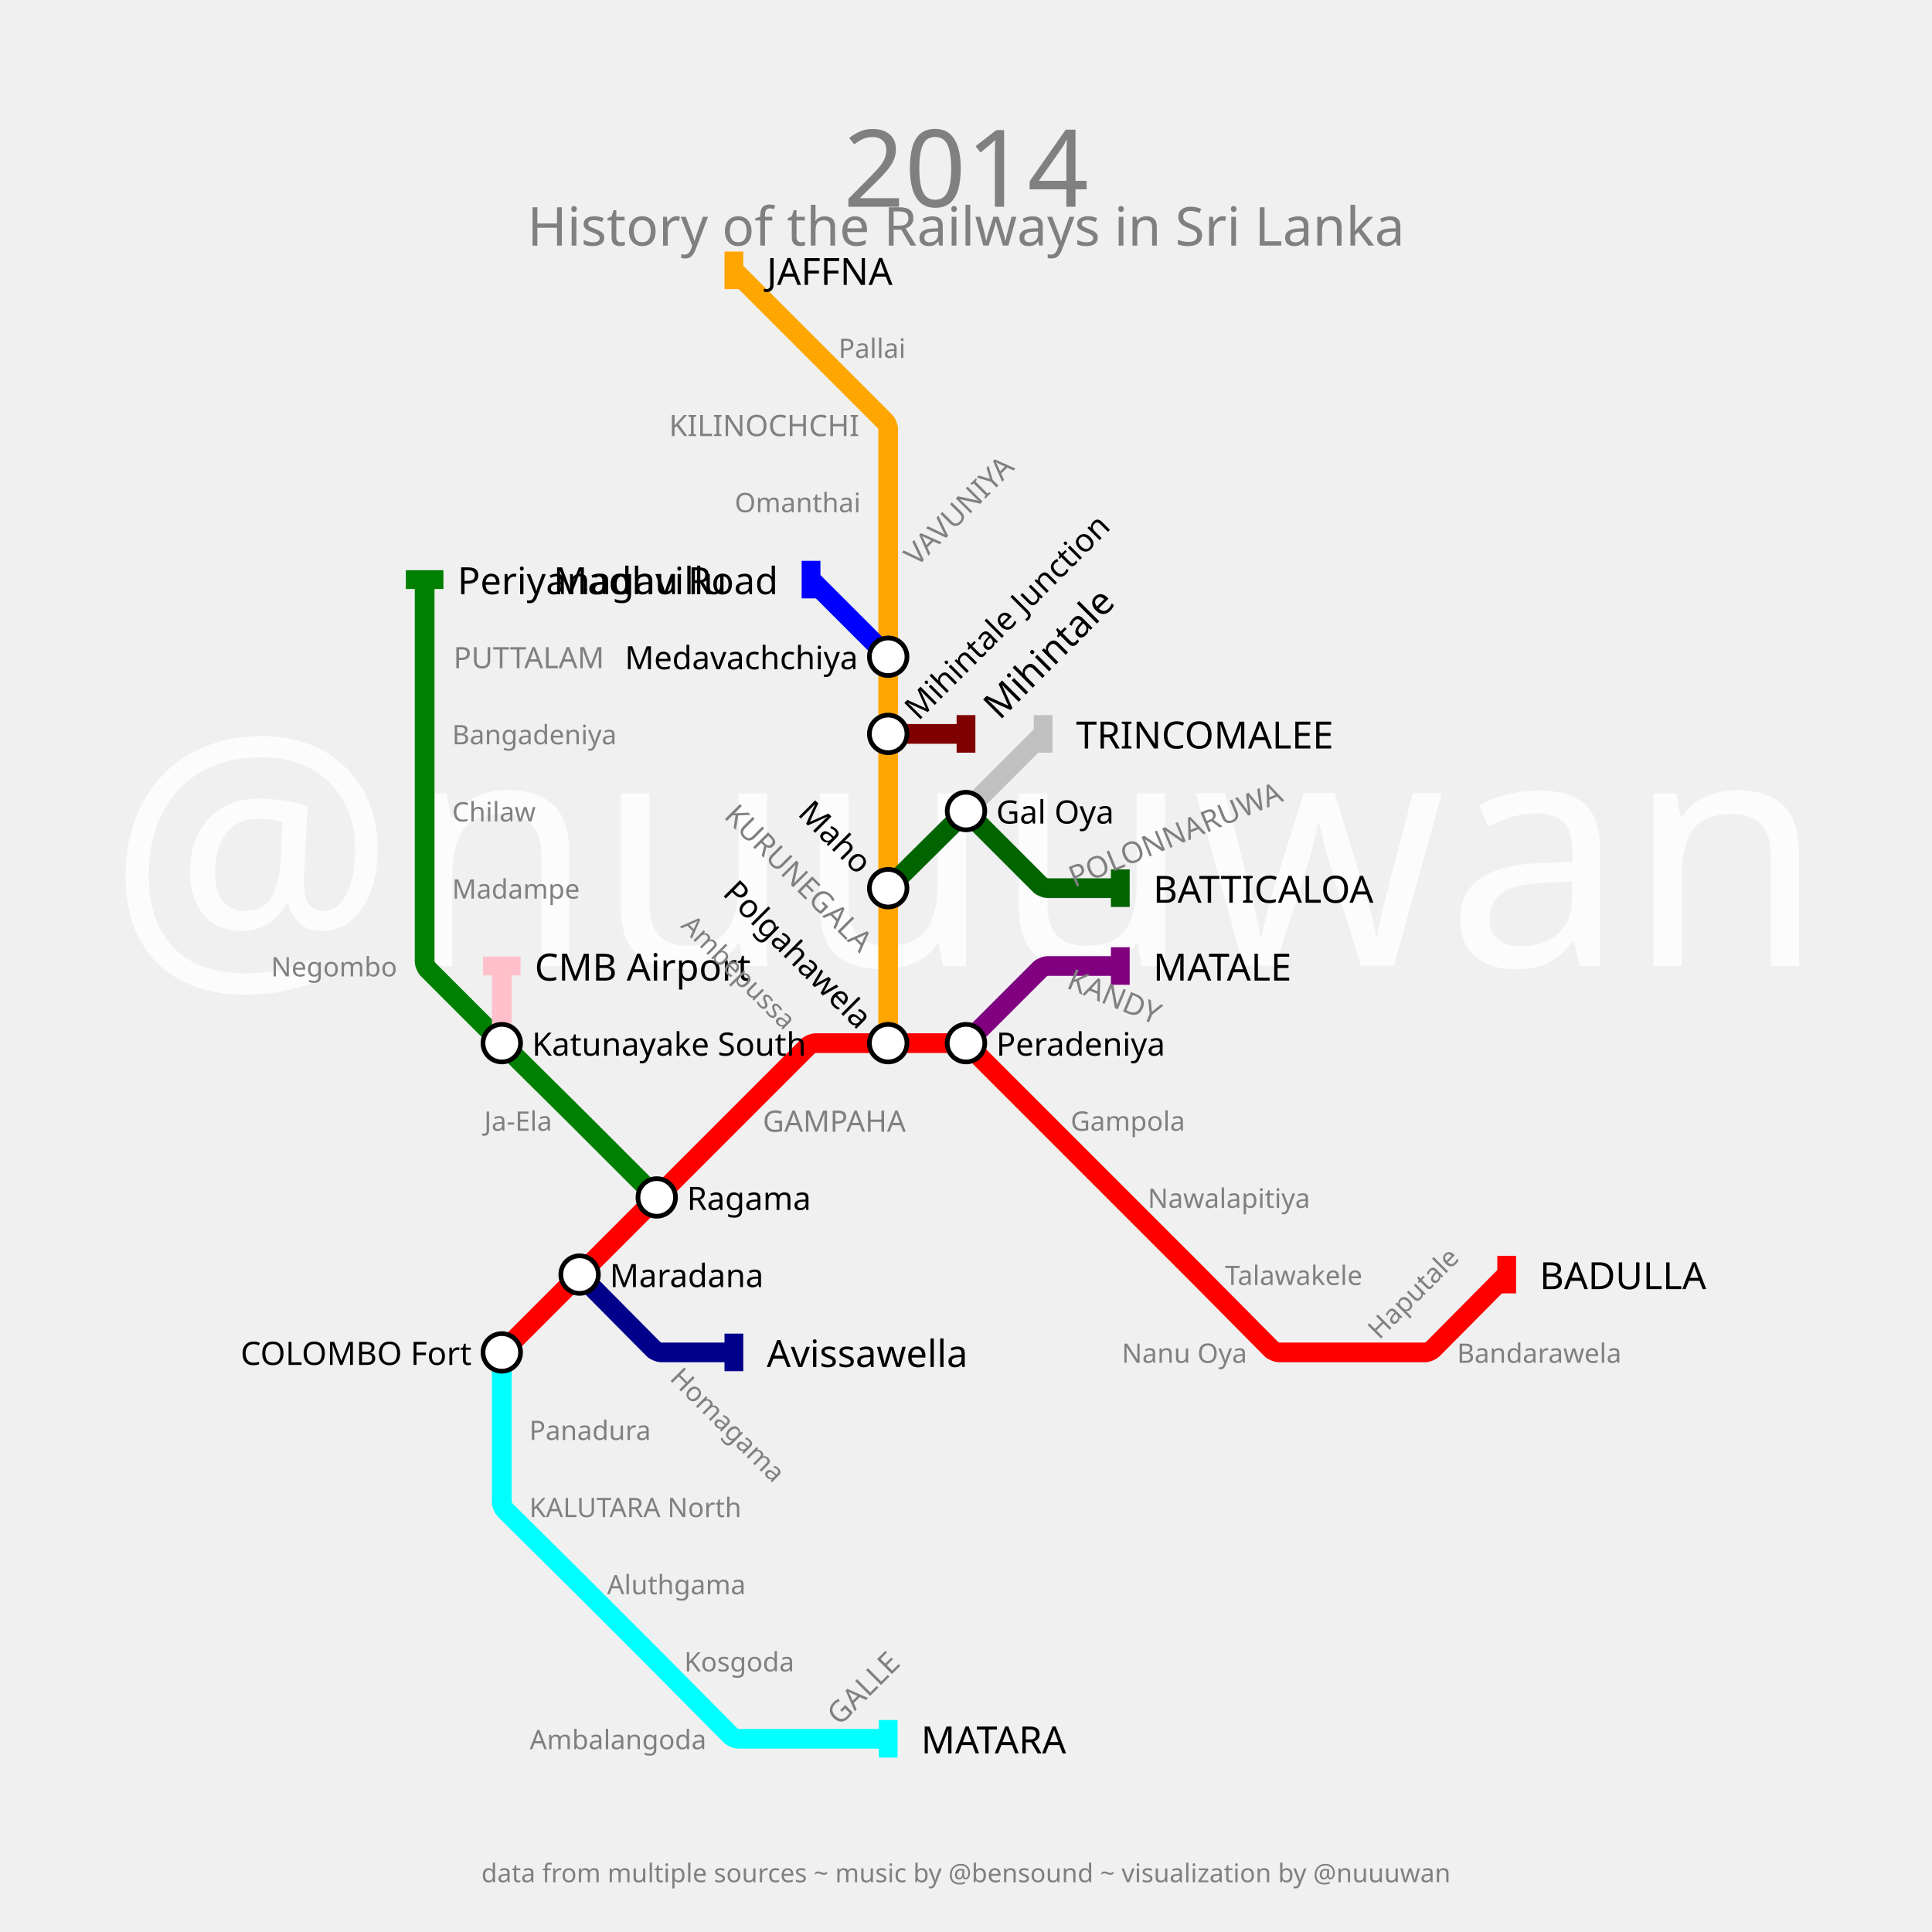
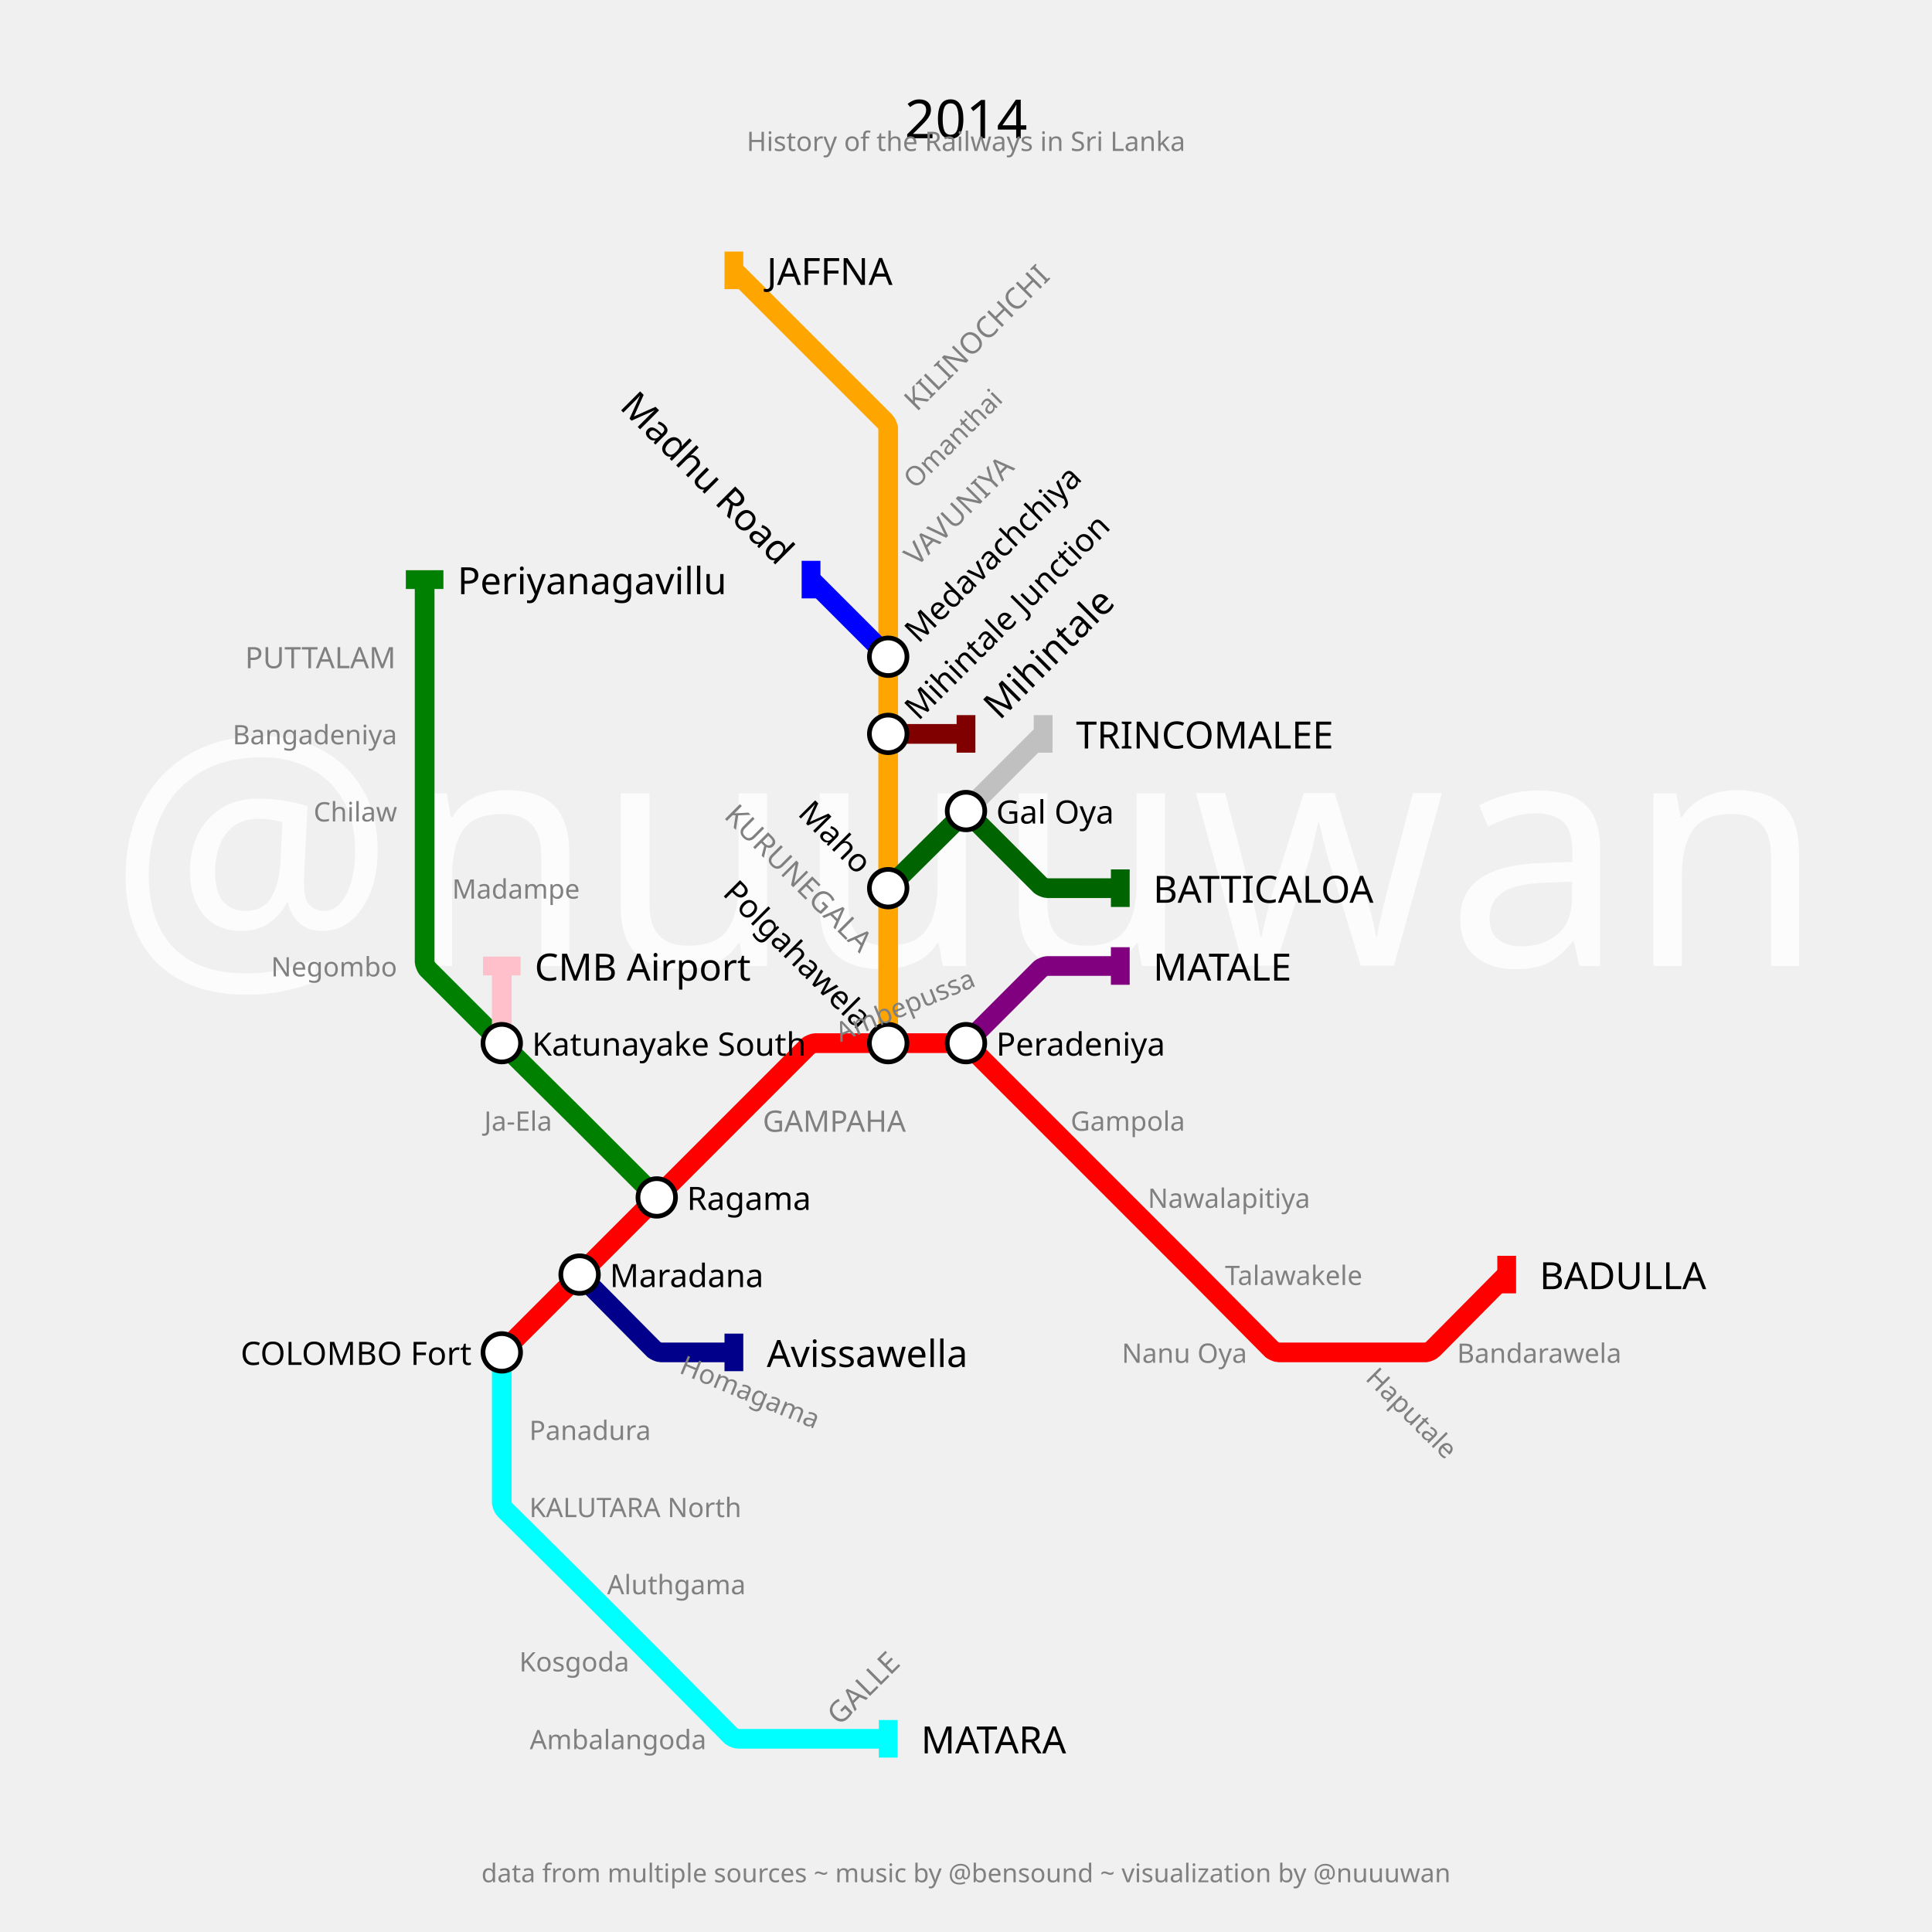
<svg xmlns="http://www.w3.org/2000/svg" width="2880" height="2880" padding="288">
  <text fill="#fcfcfc" stroke="none" font-size="480.0" font-family="p22" x="1440.0" y="1440.0" text-anchor="middle" dominant-baseline="center">@nuuuwan</text>
-   <text fill="gray" stroke="none" font-size="160" font-family="p22" x="1440.0" y="184.0" text-anchor="middle" dominant-baseline="hanging">2014</text>
-   <text fill="gray" stroke="none" font-size="80" font-family="p22" x="1440.0" y="304.0" text-anchor="middle" dominant-baseline="hanging">History of the Railways in Sri Lanka</text>
+   <text fill="black" stroke="none" font-size="80" font-family="p22" x="1440.0" y="144.0" text-anchor="middle" dominant-baseline="hanging">2014</text>
+   <text fill="gray" stroke="none" font-size="40" font-family="p22" x="1440.0" y="194.0" text-anchor="middle" dominant-baseline="hanging">History of the Railways in Sri Lanka</text>
  <text fill="gray" stroke="none" font-size="38.4" font-family="p22" x="1440.0" y="2776.0" text-anchor="middle" dominant-baseline="text-top">data from multiple sources ~ music by @bensound ~ visualization by @nuuuwan</text>
  <g>
    <path fill="none" stroke-width="29.4" stroke-opacity="1" d="M 748.0,2016.0 L 864.0,1900.0 L 979.0,1785.0 L 1094.0,1670.0 L 1204.934,1559.066 C 1206.289,1557.711 1212.833,1555.0 1214.75,1555.0 L 1324.0,1555.0 L 1434.2,1555.0 C 1436.133,1555.0 1442.734,1557.734 1444.101,1559.101 L 1555.0,1670.0 L 1670.0,1785.0 L 1779.25,1894.25 C 1781.167,1896.167 1788.817,1903.85 1790.725,1905.775 L 1895.917,2011.881 C 1897.278,2013.254 1903.867,2016.0 1905.8,2016.0 L 2016.0,2016.0 L 2125.25,2016.0 C 2127.167,2016.0 2133.699,2013.278 2135.048,2011.917 L 2246.0,1900.0" stroke="red" />
    <rect stroke="none" fill-opacity="1" x="2232" y="1872" width="28" height="56" fill="red" />
  </g>
  <g>
    <path fill="none" stroke-width="29.4" stroke-opacity="1" d="M 1440.0,1555.0 L 1550.934,1444.066 C 1552.289,1442.711 1558.833,1440.0 1560.75,1440.0 L 1670.0,1440.0" stroke="purple" />
    <rect stroke="none" fill-opacity="1" x="1656" y="1412" width="28" height="56" fill="purple" />
  </g>
  <g>
    <path fill="none" stroke-width="29.4" stroke-opacity="1" d="M 748.0,2016.0 L 748.0,2131.0 L 748.0,2240.25 C 748.0,2242.167 750.722,2248.699 752.083,2250.048 L 858.404,2355.452 C 860.269,2357.302 867.715,2364.715 869.572,2366.572 L 973.529,2470.529 C 975.352,2472.352 982.632,2479.663 984.448,2481.495 L 1089.952,2587.917 C 1091.301,2589.278 1097.833,2592.0 1099.75,2592.0 L 1209.0,2592.0 L 1324.0,2592.0" stroke="cyan" />
    <rect stroke="none" fill-opacity="1" x="1310" y="2564" width="28" height="56" fill="cyan" />
  </g>
  <g>
    <path fill="none" stroke-width="29.4" stroke-opacity="1" d="M 1324.0,1555.0 L 1324.0,1440.0 L 1324.0,1324.0 L 1324.0,1209.0 L 1324.0,1094.0 L 1324.0,979.0 L 1324.0,864.0 L 1324.0,748.0 L 1324.0,638.75 C 1324.0,636.833 1321.289,630.289 1319.934,628.934 L 1209.0,518.0 L 1094.0,403.0" stroke="orange" />
    <rect stroke="none" fill-opacity="1" x="1080" y="375" width="28" height="56" fill="orange" />
  </g>
  <g>
    <path fill="none" stroke-width="29.4" stroke-opacity="1" d="M 864.0,1900.0 L 974.952,2011.917 C 976.301,2013.278 982.833,2016.0 984.75,2016.0 L 1094.0,2016.0" stroke="darkblue" />
    <rect stroke="none" fill-opacity="1" x="1080" y="1988" width="28" height="56" fill="darkblue" />
  </g>
  <g>
    <path fill="none" stroke-width="29.4" stroke-opacity="1" d="M 979.0,1785.0 L 869.75,1675.75 C 867.833,1673.833 860.15,1666.183 858.225,1664.275 L 753.511,1560.464 C 751.674,1558.642 744.342,1551.342 742.512,1549.512 L 637.101,1444.101 C 635.734,1442.734 633.0,1436.133 633.0,1434.2 L 633.0,1324.0 L 633.0,1209.0 L 633.0,1094.0 L 633.0,979.0 L 633.0,864.0" stroke="green" />
    <rect stroke="none" fill-opacity="1" x="605" y="850" width="56" height="28" fill="green" />
  </g>
  <g>
    <path fill="none" stroke-width="29.4" stroke-opacity="1" d="M 1324.0,1324.0 L 1434.225,1214.725 C 1436.15,1212.817 1443.833,1212.833 1445.75,1214.75 L 1550.934,1319.934 C 1552.289,1321.289 1558.833,1324.0 1560.75,1324.0 L 1670.0,1324.0" stroke="darkgreen" />
    <rect stroke="none" fill-opacity="1" x="1656" y="1296" width="28" height="56" fill="darkgreen" />
  </g>
  <g>
    <path fill="none" stroke-width="29.4" stroke-opacity="1" d="M 1440.0,1209.0 L 1555.0,1094.0" stroke="silver" />
    <rect stroke="none" fill-opacity="1" x="1541" y="1066" width="28" height="56" fill="silver" />
  </g>
  <g>
    <path fill="none" stroke-width="29.4" stroke-opacity="1" d="M 748.0,1555.0 L 748.0,1440.0" stroke="pink" />
    <rect stroke="none" fill-opacity="1" x="720" y="1426" width="56" height="28" fill="pink" />
  </g>
  <g>
    <path fill="none" stroke-width="29.4" stroke-opacity="1" d="M 1324.0,1094.0 L 1440.0,1094.0" stroke="maroon" />
    <rect stroke="none" fill-opacity="1" x="1426" y="1066" width="28" height="56" fill="maroon" />
  </g>
  <g>
    <path fill="none" stroke-width="29.4" stroke-opacity="1" d="M 1324.0,979.0 L 1209.0,864.0" stroke="blue" />
    <rect stroke="none" fill-opacity="1" x="1195" y="836" width="28" height="56" fill="blue" />
  </g>
  <g>
    <text fill="black" stroke="none" font-size="56.0" font-family="p22" font-weight="100" text-anchor="start" dominant-baseline="central" x="2295.0" y="1900" transform="translate(2246,1900) rotate(0) translate(-2246,-1900)">BADULLA</text>
  </g>
  <g>
    <text fill="black" stroke="none" font-size="56.0" font-family="p22" font-weight="100" text-anchor="start" dominant-baseline="central" x="1719.0" y="1440" transform="translate(1670,1440) rotate(0) translate(-1670,-1440)">MATALE</text>
  </g>
  <g>
    <text fill="black" stroke="none" font-size="56.0" font-family="p22" font-weight="100" text-anchor="start" dominant-baseline="central" x="1373.0" y="2592" transform="translate(1324,2592) rotate(0) translate(-1324,-2592)">MATARA</text>
  </g>
  <g>
    <text fill="black" stroke="none" font-size="56.0" font-family="p22" font-weight="100" text-anchor="start" dominant-baseline="central" x="1143.0" y="403" transform="translate(1094,403) rotate(0) translate(-1094,-403)">JAFFNA</text>
  </g>
  <g>
    <text fill="black" stroke="none" font-size="56.0" font-family="p22" font-weight="100" text-anchor="start" dominant-baseline="central" x="1143.0" y="2016" transform="translate(1094,2016) rotate(0) translate(-1094,-2016)">Avissawella</text>
  </g>
  <g>
    <text fill="black" stroke="none" font-size="56.0" font-family="p22" font-weight="100" text-anchor="start" dominant-baseline="central" x="682.0" y="864" transform="translate(633,864) rotate(0) translate(-633,-864)">Periyanagavillu</text>
  </g>
  <g>
    <text fill="black" stroke="none" font-size="56.0" font-family="p22" font-weight="100" text-anchor="start" dominant-baseline="central" x="1719.0" y="1324" transform="translate(1670,1324) rotate(0) translate(-1670,-1324)">BATTICALOA</text>
  </g>
  <g>
    <text fill="black" stroke="none" font-size="56.0" font-family="p22" font-weight="100" text-anchor="start" dominant-baseline="central" x="1604.0" y="1094" transform="translate(1555,1094) rotate(0) translate(-1555,-1094)">TRINCOMALEE</text>
  </g>
  <g>
    <text fill="black" stroke="none" font-size="56.0" font-family="p22" font-weight="100" text-anchor="start" dominant-baseline="central" x="797.0" y="1440" transform="translate(748,1440) rotate(0) translate(-748,-1440)">CMB Airport</text>
  </g>
  <g>
    <text fill="black" stroke="none" font-size="56.0" font-family="p22" font-weight="100" text-anchor="start" dominant-baseline="central" x="1489.0" y="1094" transform="translate(1440,1094) rotate(-45) translate(-1440,-1094)">Mihintale</text>
  </g>
  <g>
-     <text fill="black" stroke="none" font-size="56.0" font-family="p22" font-weight="100" text-anchor="end" dominant-baseline="central" x="1160.0" y="864" transform="translate(1209,864) rotate(0) translate(-1209,-864)">Madhu Road</text>
+     <text fill="black" stroke="none" font-size="56.0" font-family="p22" font-weight="100" text-anchor="end" dominant-baseline="central" x="1160.0" y="864" transform="translate(1209,864) rotate(45) translate(-1209,-864)">Madhu Road</text>
  </g>
  <g>
    <circle r="28" fill="white" stroke="black" stroke-width="7.0" cx="748" cy="2016" />
    <text fill="black" stroke="none" font-size="48.0" font-family="p22" font-weight="100" text-anchor="end" dominant-baseline="central" x="703.0" y="2016" transform="translate(748,2016) rotate(0) translate(-748,-2016)">COLOMBO Fort</text>
  </g>
  <g>
    <circle r="28" fill="white" stroke="black" stroke-width="7.0" cx="864" cy="1900" />
    <text fill="black" stroke="none" font-size="48.0" font-family="p22" font-weight="100" text-anchor="start" dominant-baseline="central" x="909.0" y="1900" transform="translate(864,1900) rotate(0) translate(-864,-1900)">Maradana</text>
  </g>
  <g>
    <circle r="28" fill="white" stroke="black" stroke-width="7.0" cx="979" cy="1785" />
    <text fill="black" stroke="none" font-size="48.0" font-family="p22" font-weight="100" text-anchor="start" dominant-baseline="central" x="1024.0" y="1785" transform="translate(979,1785) rotate(0) translate(-979,-1785)">Ragama</text>
  </g>
  <g>
    <circle r="28" fill="white" stroke="black" stroke-width="7.0" cx="1324" cy="1555" />
    <text fill="black" stroke="none" font-size="48.0" font-family="p22" font-weight="100" text-anchor="end" dominant-baseline="central" x="1279.0" y="1555" transform="translate(1324,1555) rotate(45) translate(-1324,-1555)">Polgahawela</text>
  </g>
  <g>
    <circle r="28" fill="white" stroke="black" stroke-width="7.0" cx="1440" cy="1555" />
    <text fill="black" stroke="none" font-size="48.0" font-family="p22" font-weight="100" text-anchor="start" dominant-baseline="central" x="1485.0" y="1555" transform="translate(1440,1555) rotate(0) translate(-1440,-1555)">Peradeniya</text>
  </g>
  <g>
    <circle r="28" fill="white" stroke="black" stroke-width="7.0" cx="1324" cy="1324" />
    <text fill="black" stroke="none" font-size="48.0" font-family="p22" font-weight="100" text-anchor="end" dominant-baseline="central" x="1279.0" y="1324" transform="translate(1324,1324) rotate(45) translate(-1324,-1324)">Maho</text>
  </g>
  <g>
    <circle r="28" fill="white" stroke="black" stroke-width="7.0" cx="1324" cy="1094" />
    <text fill="black" stroke="none" font-size="48.0" font-family="p22" font-weight="100" text-anchor="start" dominant-baseline="central" x="1369.0" y="1094" transform="translate(1324,1094) rotate(-45) translate(-1324,-1094)">Mihintale Junction</text>
  </g>
  <g>
    <circle r="28" fill="white" stroke="black" stroke-width="7.0" cx="1324" cy="979" />
-     <text fill="black" stroke="none" font-size="48.0" font-family="p22" font-weight="100" text-anchor="end" dominant-baseline="central" x="1279.0" y="979" transform="translate(1324,979) rotate(0) translate(-1324,-979)">Medavachchiya</text>
+     <text fill="black" stroke="none" font-size="48.0" font-family="p22" font-weight="100" text-anchor="start" dominant-baseline="central" x="1369.0" y="979" transform="translate(1324,979) rotate(-45) translate(-1324,-979)">Medavachchiya</text>
  </g>
  <g>
    <circle r="28" fill="white" stroke="black" stroke-width="7.0" cx="748" cy="1555" />
    <text fill="black" stroke="none" font-size="48.0" font-family="p22" font-weight="100" text-anchor="start" dominant-baseline="central" x="793.0" y="1555" transform="translate(748,1555) rotate(0) translate(-748,-1555)">Katunayake South</text>
  </g>
  <g>
    <circle r="28" fill="white" stroke="black" stroke-width="7.0" cx="1440" cy="1209" />
    <text fill="black" stroke="none" font-size="48.0" font-family="p22" font-weight="100" text-anchor="start" dominant-baseline="central" x="1485.0" y="1209" transform="translate(1440,1209) rotate(0) translate(-1440,-1209)">Gal Oya</text>
  </g>
  <g>
    <text fill="gray" stroke="none" font-size="44.0" font-family="p22" font-weight="100" text-anchor="start" dominant-baseline="central" x="1137.0" y="1670" transform="translate(1094,1670) rotate(0) translate(-1094,-1670)">GAMPAHA</text>
  </g>
-   <g>
-     <text fill="gray" stroke="none" font-size="44.0" font-family="p22" font-weight="100" text-anchor="start" dominant-baseline="central" x="1598.0" y="1440" transform="translate(1555,1440) rotate(-337.5) translate(-1555,-1440)">KANDY</text>
-   </g>
+   <g />
  <g>
    <text fill="gray" stroke="none" font-size="44.0" font-family="p22" font-weight="100" text-anchor="start" dominant-baseline="central" x="1252.0" y="2592" transform="translate(1209,2592) rotate(-45) translate(-1209,-2592)">GALLE</text>
  </g>
  <g>
    <text fill="gray" stroke="none" font-size="44.0" font-family="p22" font-weight="100" text-anchor="end" dominant-baseline="central" x="1281.0" y="1440" transform="translate(1324,1440) rotate(45) translate(-1324,-1440)">KURUNEGALA</text>
  </g>
  <g />
  <g>
    <text fill="gray" stroke="none" font-size="44.0" font-family="p22" font-weight="100" text-anchor="start" dominant-baseline="central" x="1367.0" y="864" transform="translate(1324,864) rotate(-45) translate(-1324,-864)">VAVUNIYA</text>
  </g>
  <g>
-     <text fill="gray" stroke="none" font-size="44.0" font-family="p22" font-weight="100" text-anchor="end" dominant-baseline="central" x="1281.0" y="633" transform="translate(1324,633) rotate(0) translate(-1324,-633)">KILINOCHCHI</text>
-   </g>
-   <g>
-     <text fill="gray" stroke="none" font-size="44.0" font-family="p22" font-weight="100" text-anchor="start" dominant-baseline="central" x="676.0" y="979" transform="translate(633,979) rotate(0) translate(-633,-979)">PUTTALAM</text>
-   </g>
-   <g>
-     <text fill="gray" stroke="none" font-size="44.0" font-family="p22" font-weight="100" text-anchor="start" dominant-baseline="central" x="1598.0" y="1324" transform="translate(1555,1324) rotate(-22.5) translate(-1555,-1324)">POLONNARUWA</text>
-   </g>
-   <g>
-     <text fill="gray" stroke="none" font-size="40" font-family="p22" font-weight="100" text-anchor="end" dominant-baseline="central" x="1168.0" y="1555" transform="translate(1209,1555) rotate(45) translate(-1209,-1555)">Ambepussa</text>
+     <text fill="gray" stroke="none" font-size="44.0" font-family="p22" font-weight="100" text-anchor="start" dominant-baseline="central" x="1367.0" y="633" transform="translate(1324,633) rotate(-45) translate(-1324,-633)">KILINOCHCHI</text>
+   </g>
+   <g>
+     <text fill="gray" stroke="none" font-size="44.0" font-family="p22" font-weight="100" text-anchor="end" dominant-baseline="central" x="590.0" y="979" transform="translate(633,979) rotate(0) translate(-633,-979)">PUTTALAM</text>
+   </g>
+   <g />
+   <g>
+     <text fill="gray" stroke="none" font-size="40" font-family="p22" font-weight="100" text-anchor="start" dominant-baseline="central" x="1250.0" y="1555" transform="translate(1209,1555) rotate(-22.5) translate(-1209,-1555)">Ambepussa</text>
  </g>
  <g>
    <text fill="gray" stroke="none" font-size="40" font-family="p22" font-weight="100" text-anchor="start" dominant-baseline="central" x="1596.0" y="1670" transform="translate(1555,1670) rotate(0) translate(-1555,-1670)">Gampola</text>
  </g>
  <g>
    <text fill="gray" stroke="none" font-size="40" font-family="p22" font-weight="100" text-anchor="start" dominant-baseline="central" x="1711.0" y="1785" transform="translate(1670,1785) rotate(0) translate(-1670,-1785)">Nawalapitiya</text>
  </g>
  <g>
    <text fill="gray" stroke="none" font-size="40" font-family="p22" font-weight="100" text-anchor="start" dominant-baseline="central" x="1826.0" y="1900" transform="translate(1785,1900) rotate(0) translate(-1785,-1900)">Talawakele</text>
  </g>
  <g>
    <text fill="gray" stroke="none" font-size="40" font-family="p22" font-weight="100" text-anchor="end" dominant-baseline="central" x="1859.0" y="2016" transform="translate(1900,2016) rotate(0) translate(-1900,-2016)">Nanu Oya</text>
  </g>
  <g>
-     <text fill="gray" stroke="none" font-size="40" font-family="p22" font-weight="100" text-anchor="start" dominant-baseline="central" x="2057.0" y="2016" transform="translate(2016,2016) rotate(-45) translate(-2016,-2016)">Haputale</text>
+     <text fill="gray" stroke="none" font-size="40" font-family="p22" font-weight="100" text-anchor="start" dominant-baseline="central" x="2057.0" y="2016" transform="translate(2016,2016) rotate(-315) translate(-2016,-2016)">Haputale</text>
  </g>
  <g>
    <text fill="gray" stroke="none" font-size="40" font-family="p22" font-weight="100" text-anchor="start" dominant-baseline="central" x="2172.0" y="2016" transform="translate(2131,2016) rotate(0) translate(-2131,-2016)">Bandarawela</text>
  </g>
  <g>
    <text fill="gray" stroke="none" font-size="40" font-family="p22" font-weight="100" text-anchor="start" dominant-baseline="central" x="789.0" y="2131" transform="translate(748,2131) rotate(0) translate(-748,-2131)">Panadura</text>
  </g>
  <g>
    <text fill="gray" stroke="none" font-size="40" font-family="p22" font-weight="100" text-anchor="start" dominant-baseline="central" x="789.0" y="2246" transform="translate(748,2246) rotate(0) translate(-748,-2246)">KALUTARA North</text>
  </g>
  <g>
    <text fill="gray" stroke="none" font-size="40" font-family="p22" font-weight="100" text-anchor="start" dominant-baseline="central" x="905.0" y="2361" transform="translate(864,2361) rotate(0) translate(-864,-2361)">Aluthgama</text>
  </g>
  <g>
-     <text fill="gray" stroke="none" font-size="40" font-family="p22" font-weight="100" text-anchor="start" dominant-baseline="central" x="1020.0" y="2476" transform="translate(979,2476) rotate(0) translate(-979,-2476)">Kosgoda</text>
+     <text fill="gray" stroke="none" font-size="40" font-family="p22" font-weight="100" text-anchor="end" dominant-baseline="central" x="938.0" y="2476" transform="translate(979,2476) rotate(0) translate(-979,-2476)">Kosgoda</text>
  </g>
  <g>
    <text fill="gray" stroke="none" font-size="40" font-family="p22" font-weight="100" text-anchor="end" dominant-baseline="central" x="1053.0" y="2592" transform="translate(1094,2592) rotate(0) translate(-1094,-2592)">Ambalangoda</text>
  </g>
  <g>
-     <text fill="gray" stroke="none" font-size="40" font-family="p22" font-weight="100" text-anchor="end" dominant-baseline="central" x="1283.0" y="748" transform="translate(1324,748) rotate(0) translate(-1324,-748)">Omanthai</text>
-   </g>
-   <g>
-     <text fill="gray" stroke="none" font-size="40" font-family="p22" font-weight="100" text-anchor="start" dominant-baseline="central" x="1250.0" y="518" transform="translate(1209,518) rotate(0) translate(-1209,-518)">Pallai</text>
-   </g>
-   <g>
-     <text fill="gray" stroke="none" font-size="40" font-family="p22" font-weight="100" text-anchor="start" dominant-baseline="central" x="1020.0" y="2016" transform="translate(979,2016) rotate(-315) translate(-979,-2016)">Homagama</text>
+     <text fill="gray" stroke="none" font-size="40" font-family="p22" font-weight="100" text-anchor="start" dominant-baseline="central" x="1365.0" y="748" transform="translate(1324,748) rotate(-45) translate(-1324,-748)">Omanthai</text>
+   </g>
+   <g />
+   <g>
+     <text fill="gray" stroke="none" font-size="40" font-family="p22" font-weight="100" text-anchor="start" dominant-baseline="central" x="1020.0" y="2016" transform="translate(979,2016) rotate(-337.5) translate(-979,-2016)">Homagama</text>
  </g>
  <g>
    <text fill="gray" stroke="none" font-size="40" font-family="p22" font-weight="100" text-anchor="end" dominant-baseline="central" x="823.0" y="1670" transform="translate(864,1670) rotate(0) translate(-864,-1670)">Ja-Ela</text>
  </g>
  <g>
    <text fill="gray" stroke="none" font-size="40" font-family="p22" font-weight="100" text-anchor="end" dominant-baseline="central" x="592.0" y="1440" transform="translate(633,1440) rotate(0) translate(-633,-1440)">Negombo</text>
  </g>
  <g>
    <text fill="gray" stroke="none" font-size="40" font-family="p22" font-weight="100" text-anchor="start" dominant-baseline="central" x="674.0" y="1324" transform="translate(633,1324) rotate(0) translate(-633,-1324)">Madampe</text>
  </g>
  <g>
-     <text fill="gray" stroke="none" font-size="40" font-family="p22" font-weight="100" text-anchor="start" dominant-baseline="central" x="674.0" y="1209" transform="translate(633,1209) rotate(0) translate(-633,-1209)">Chilaw</text>
-   </g>
-   <g>
-     <text fill="gray" stroke="none" font-size="40" font-family="p22" font-weight="100" text-anchor="start" dominant-baseline="central" x="674.0" y="1094" transform="translate(633,1094) rotate(0) translate(-633,-1094)">Bangadeniya</text>
+     <text fill="gray" stroke="none" font-size="40" font-family="p22" font-weight="100" text-anchor="end" dominant-baseline="central" x="592.0" y="1209" transform="translate(633,1209) rotate(0) translate(-633,-1209)">Chilaw</text>
+   </g>
+   <g>
+     <text fill="gray" stroke="none" font-size="40" font-family="p22" font-weight="100" text-anchor="end" dominant-baseline="central" x="592.0" y="1094" transform="translate(633,1094) rotate(0) translate(-633,-1094)">Bangadeniya</text>
  </g>
</svg>
